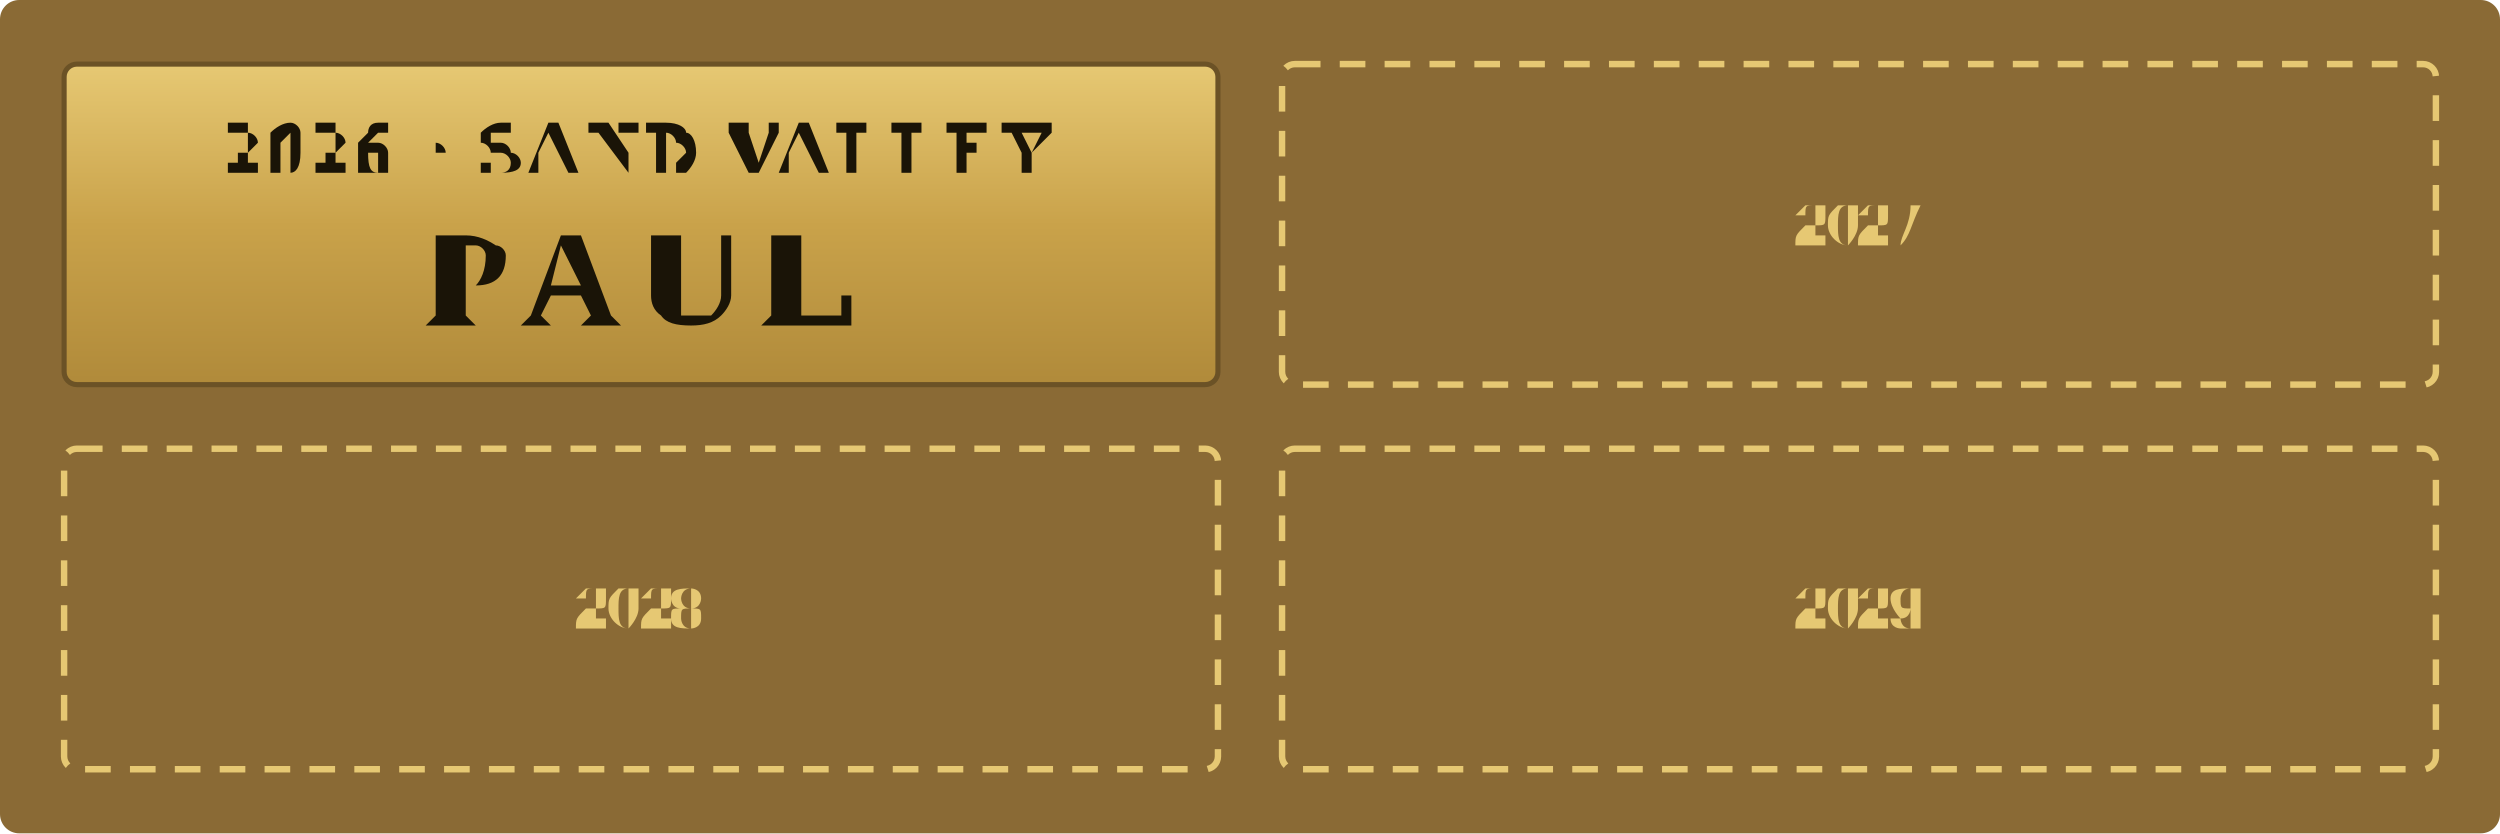
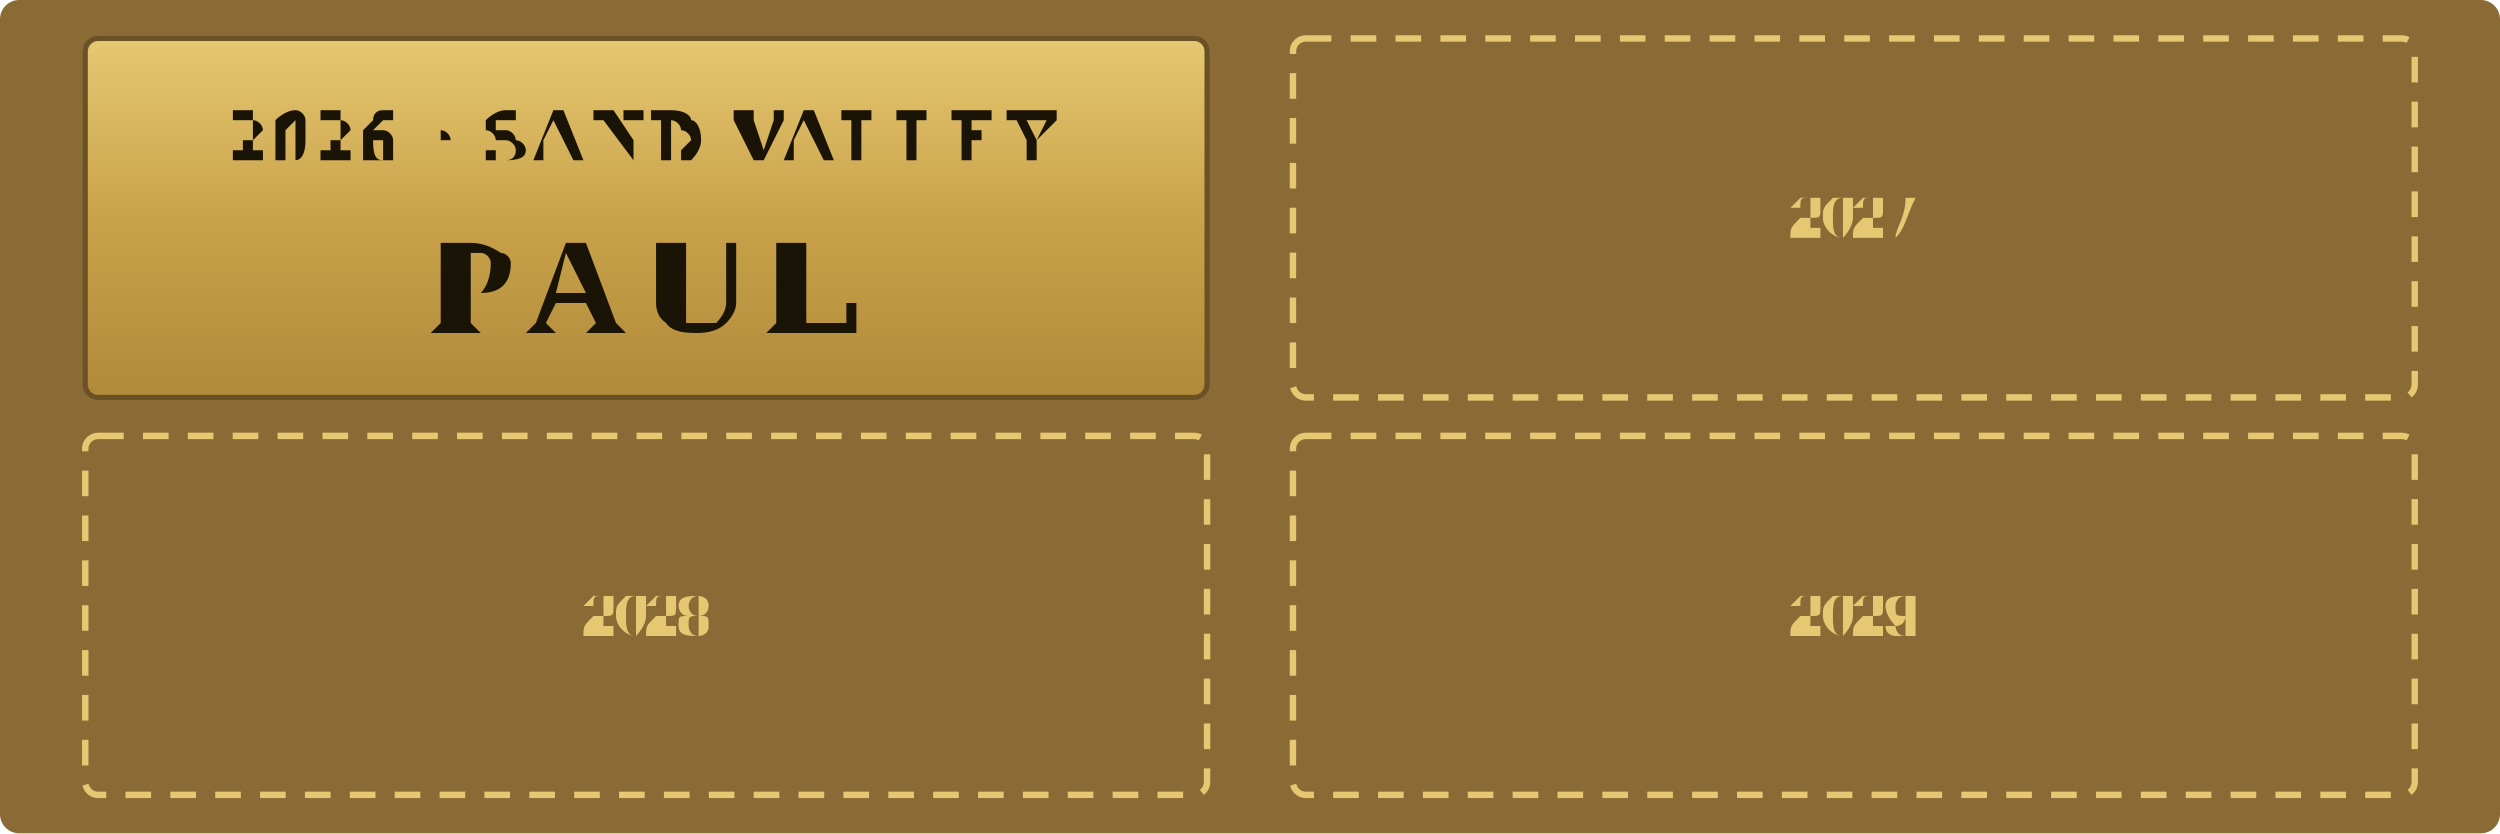
<svg xmlns="http://www.w3.org/2000/svg" width="3.9in" height="1.3in" viewBox="0 0 3.9 1.3">
  <defs>
    <linearGradient id="gold" x1="0" y1="0" x2="0" y2="1">
      <stop offset="0" stop-color="#e6c873" />
      <stop offset="0.5" stop-color="#c9a24a" />
      <stop offset="1" stop-color="#b08a3a" />
    </linearGradient>
  </defs>
  <rect x="0" y="0" width="3.9" height="1.3" rx="0.03" fill="#8a6a35" />
-   <rect x="0.1" y="0.1" width="1.8" height="0.5" rx="0.02" fill="url(#gold)" stroke="#6b5226" stroke-width="0.008" />
-   <text x="1.0" y="0.27" text-anchor="middle" font-family="Copperplate, 'Copperplate Gothic Bold', 'Times New Roman', serif" font-weight="700" font-size="0.11" letter-spacing="0.012" fill="#1a1407">2026 · SAND VALLEY</text>
-   <text x="1.0" y="0.51" text-anchor="middle" font-family="Copperplate, 'Copperplate Gothic Bold', 'Times New Roman', serif" font-weight="700" font-size="0.22" letter-spacing="0.03" fill="#1a1407">PAUL</text>
+   <rect x="0.133" y="0.06" width="1.75" height="0.56" rx="0.02" fill="url(#gold)" stroke="#6b5226" stroke-width="0.008" />
+   <text x="1.008" y="0.25" text-anchor="middle" font-family="Copperplate, 'Copperplate Gothic Bold', 'Times New Roman', serif" font-weight="700" font-size="0.11" letter-spacing="0.012" fill="#1a1407">2026 · SAND VALLEY</text>
+   <text x="1.008" y="0.52" text-anchor="middle" font-family="Copperplate, 'Copperplate Gothic Bold', 'Times New Roman', serif" font-weight="700" font-size="0.22" letter-spacing="0.03" fill="#1a1407">PAUL</text>
  <g fill="none" stroke="#e6c873" stroke-width="0.01" stroke-dasharray="0.04 0.03">
-     <rect x="2.0" y="0.1" width="1.8" height="0.5" rx="0.02" />
-     <rect x="0.1" y="0.7" width="1.8" height="0.5" rx="0.02" />
-     <rect x="2.0" y="0.7" width="1.8" height="0.5" rx="0.02" />
+     <rect x="2.017" y="0.06" width="1.75" height="0.56" rx="0.02" />
+     <rect x="0.133" y="0.68" width="1.75" height="0.56" rx="0.02" />
+     <rect x="2.017" y="0.68" width="1.75" height="0.56" rx="0.02" />
  </g>
  <g font-family="Helvetica, Arial, sans-serif" font-size="0.09" fill="#e6c873" text-anchor="middle">
-     <text x="2.9" y="0.38">2027</text>
-     <text x="1.0" y="0.98">2028</text>
-     <text x="2.9" y="0.98">2029</text>
+     <text x="2.892" y="0.37">2027</text>
+     <text x="1.008" y="0.99">2028</text>
+     <text x="2.892" y="0.99">2029</text>
  </g>
</svg>
